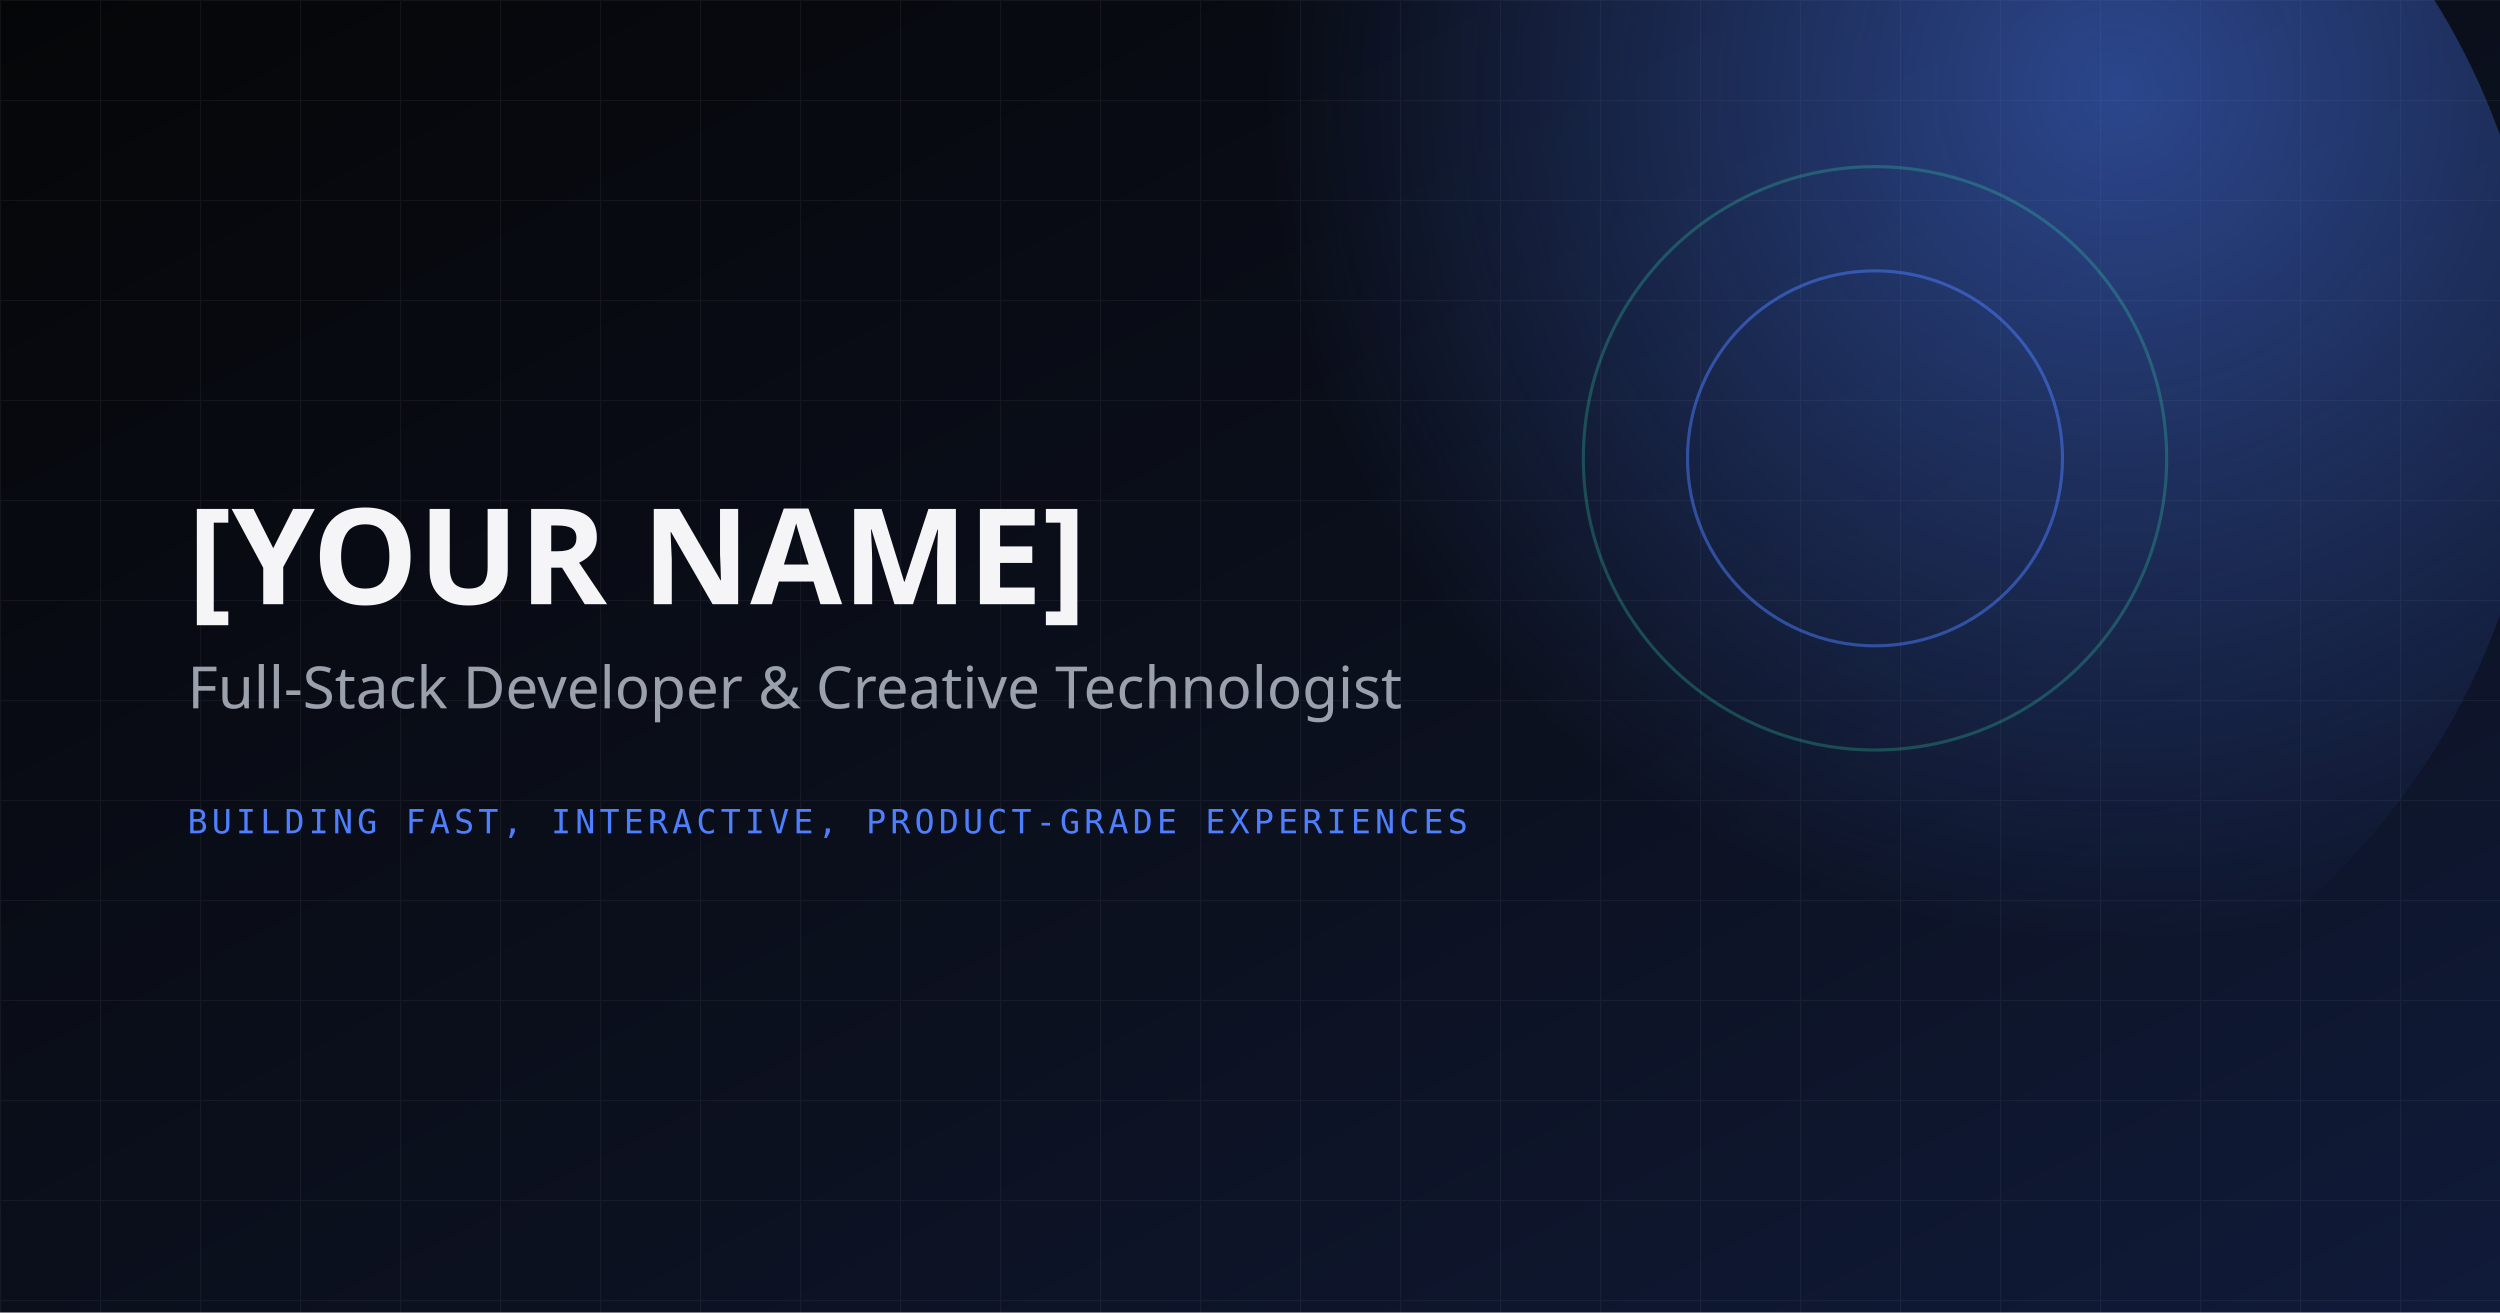
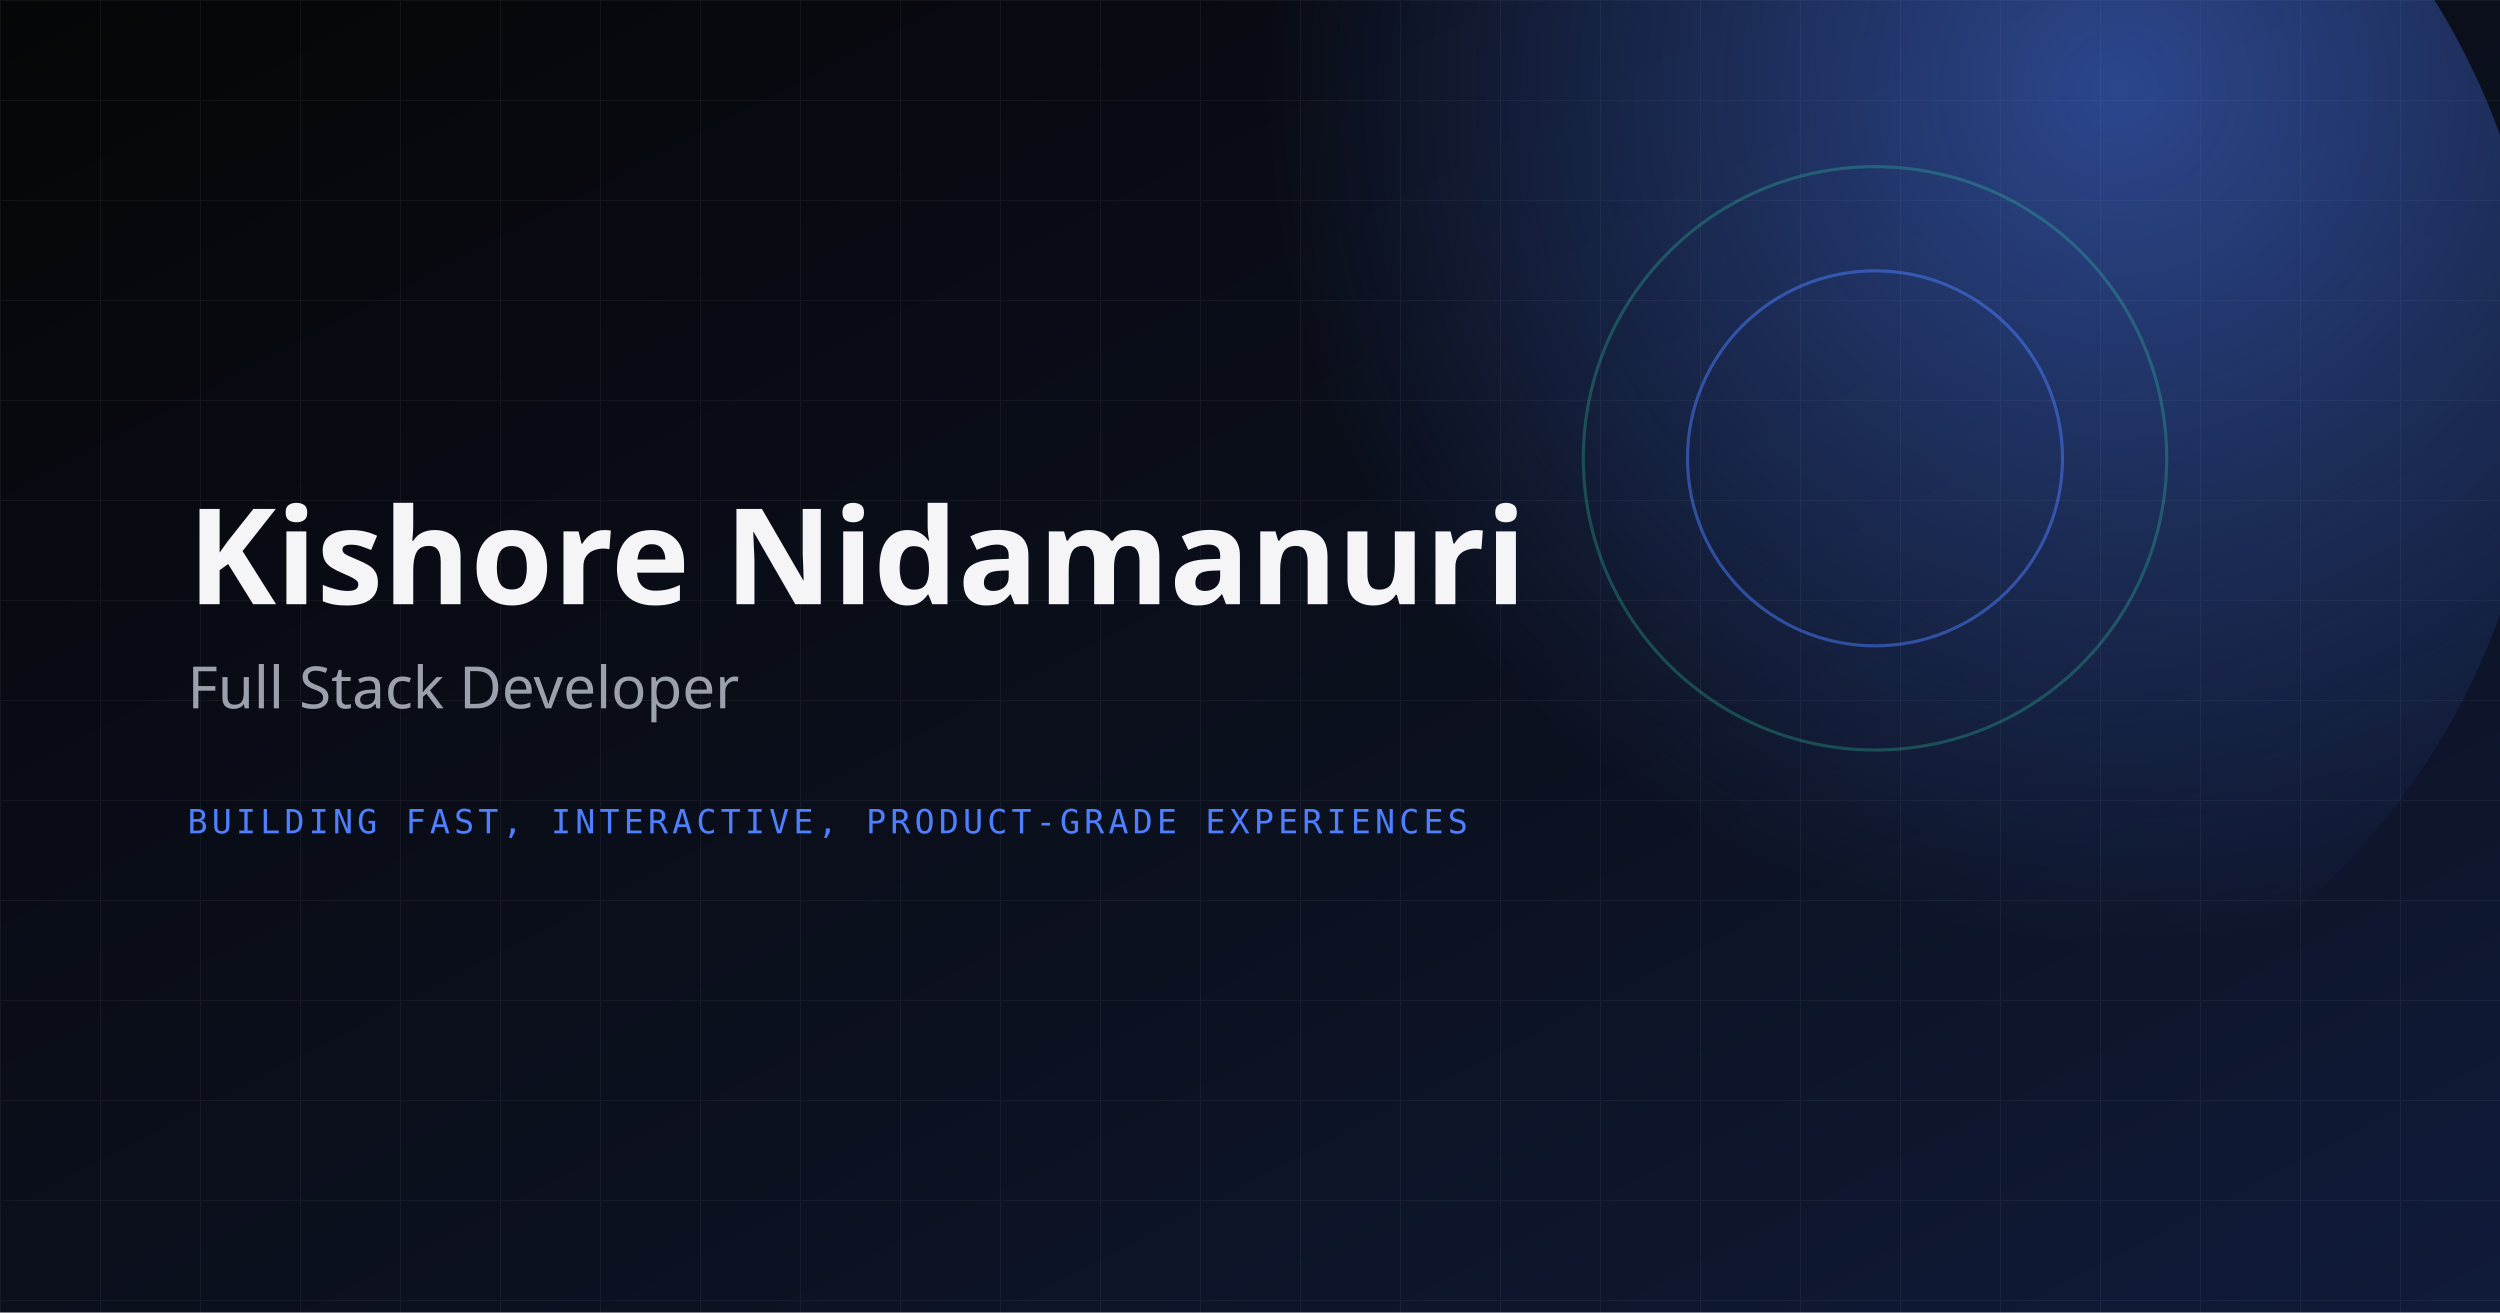
<svg xmlns="http://www.w3.org/2000/svg" viewBox="0 0 1200 630" width="1200" height="630">
  <defs>
    <linearGradient id="bg" x1="0" y1="0" x2="1" y2="1">
      <stop offset="0%" stop-color="#050608" />
      <stop offset="60%" stop-color="#0c1120" />
      <stop offset="100%" stop-color="#101b3a" />
    </linearGradient>
    <radialGradient id="glow" cx="70%" cy="30%" r="60%">
      <stop offset="0%" stop-color="#4d7fff" stop-opacity="0.5" />
      <stop offset="100%" stop-color="#4d7fff" stop-opacity="0" />
    </radialGradient>
    <pattern id="grid" width="48" height="48" patternUnits="userSpaceOnUse">
      <path d="M 48 0 L 0 0 0 48" fill="none" stroke="#ffffff" stroke-opacity="0.05" stroke-width="1" />
    </pattern>
  </defs>
  <rect width="1200" height="630" fill="url(#bg)" />
  <rect width="1200" height="630" fill="url(#grid)" />
  <circle cx="880" cy="180" r="340" fill="url(#glow)" />
  <circle cx="900" cy="220" r="90" fill="none" stroke="#4d7fff" stroke-opacity="0.5" stroke-width="1.5" />
  <circle cx="900" cy="220" r="140" fill="none" stroke="#35e7b7" stroke-opacity="0.25" stroke-width="1.5" />
-   <text x="90" y="290" font-family="'Space Grotesk', system-ui, sans-serif" font-size="64" fill="#f5f5f7" font-weight="600">[YOUR NAME]</text>
-   <text x="90" y="340" font-family="system-ui, sans-serif" font-size="28" fill="#9aa0ac">Full-Stack Developer &amp; Creative Technologist</text>
+   <text x="90" y="290" font-family="'Space Grotesk', system-ui, sans-serif" font-size="64" fill="#f5f5f7" font-weight="600">Kishore Nidamanuri</text>
+   <text x="90" y="340" font-family="system-ui, sans-serif" font-size="28" fill="#9aa0ac">Full Stack Developer</text>
  <text x="90" y="400" font-family="ui-monospace, monospace" font-size="16" fill="#4d7fff" letter-spacing="2">BUILDING FAST, INTERACTIVE, PRODUCT-GRADE EXPERIENCES</text>
</svg>
